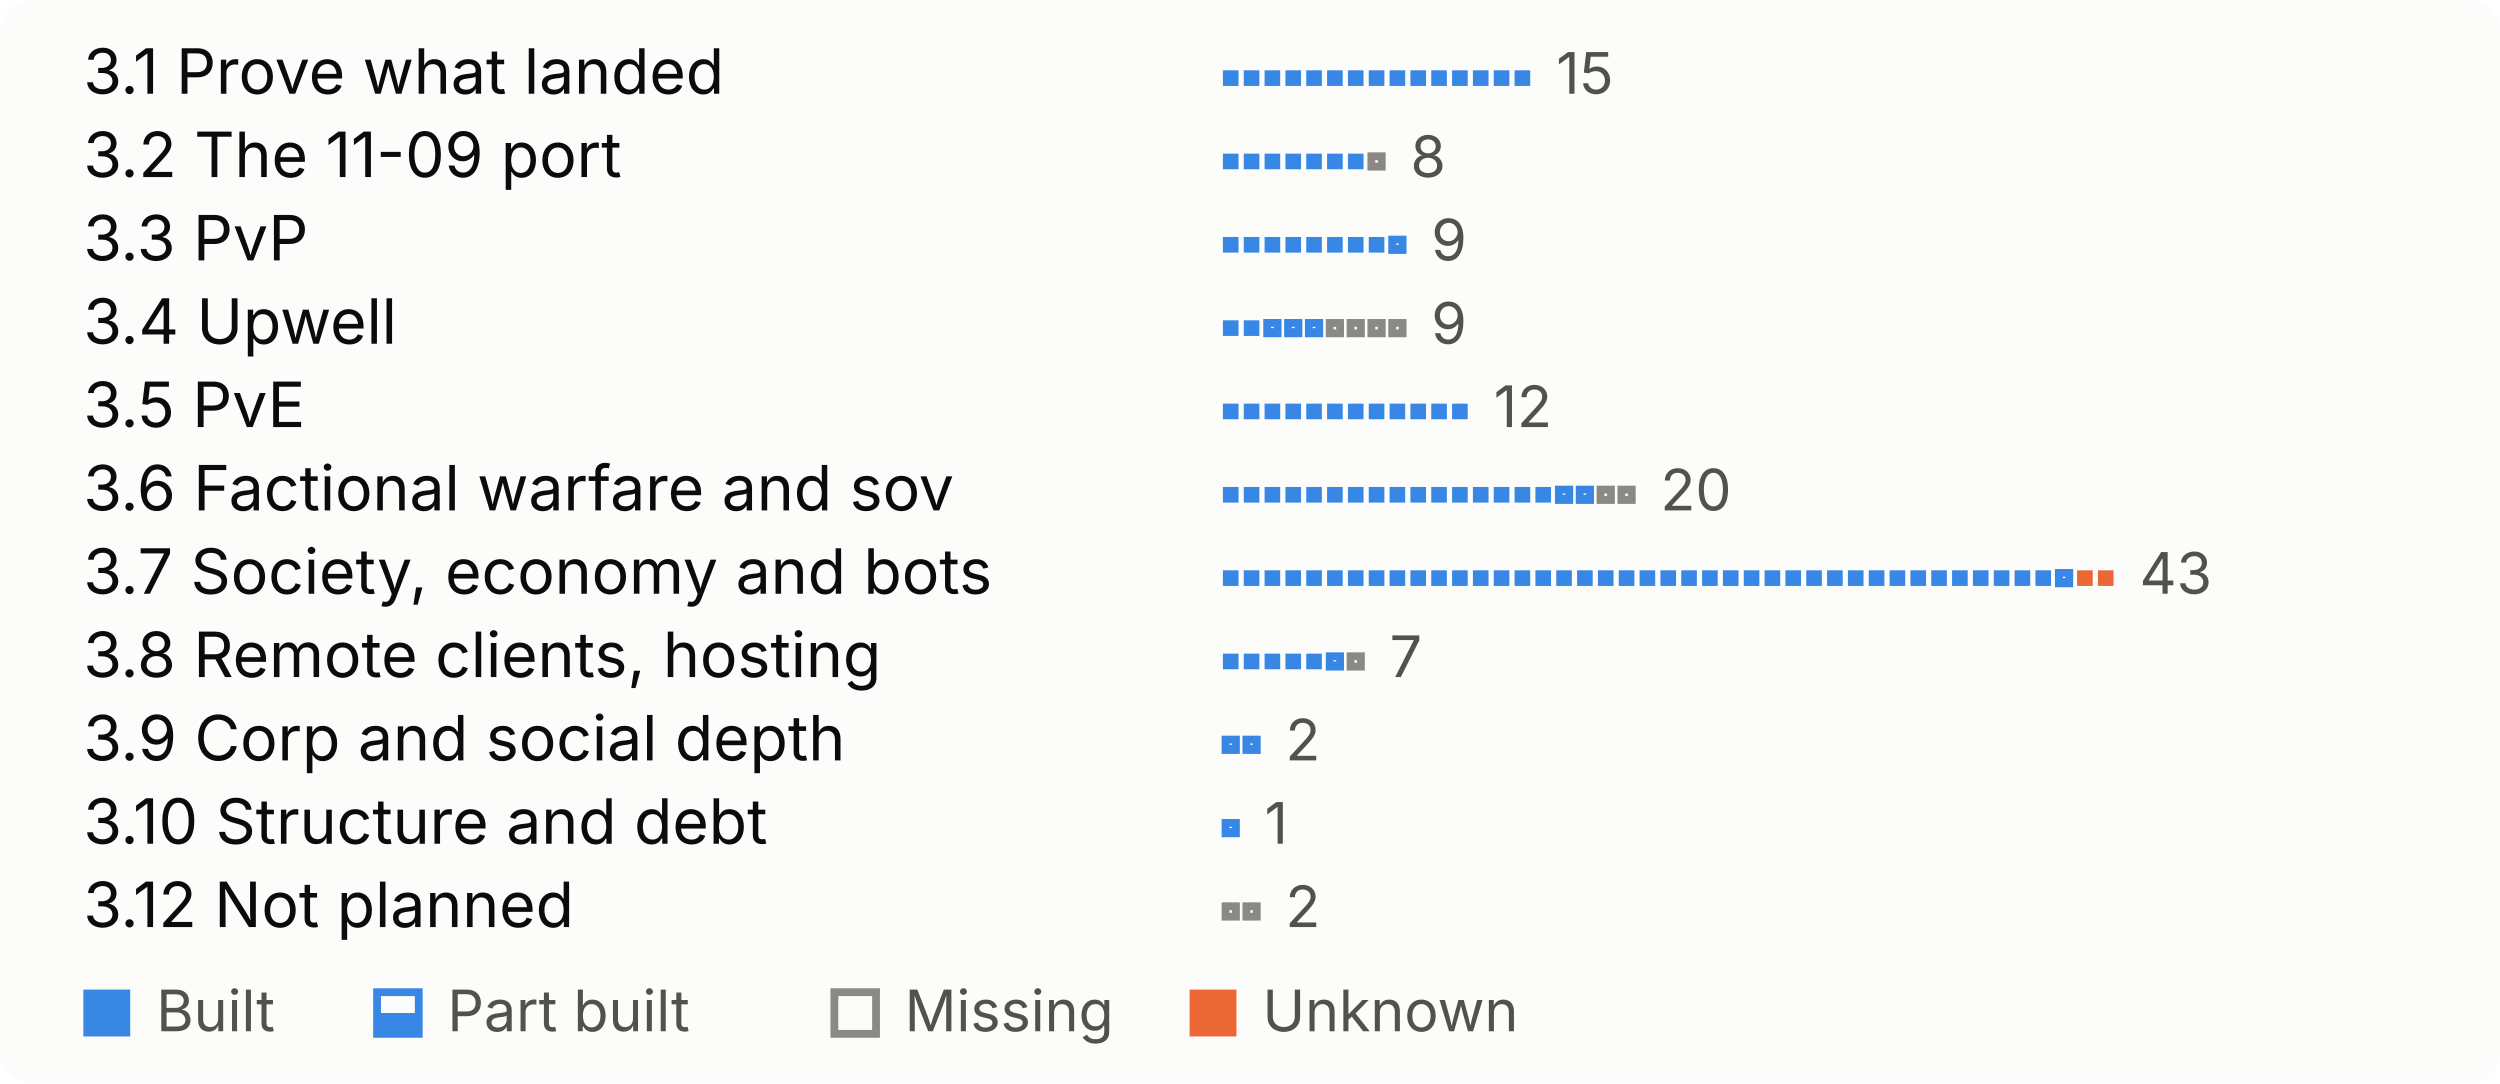
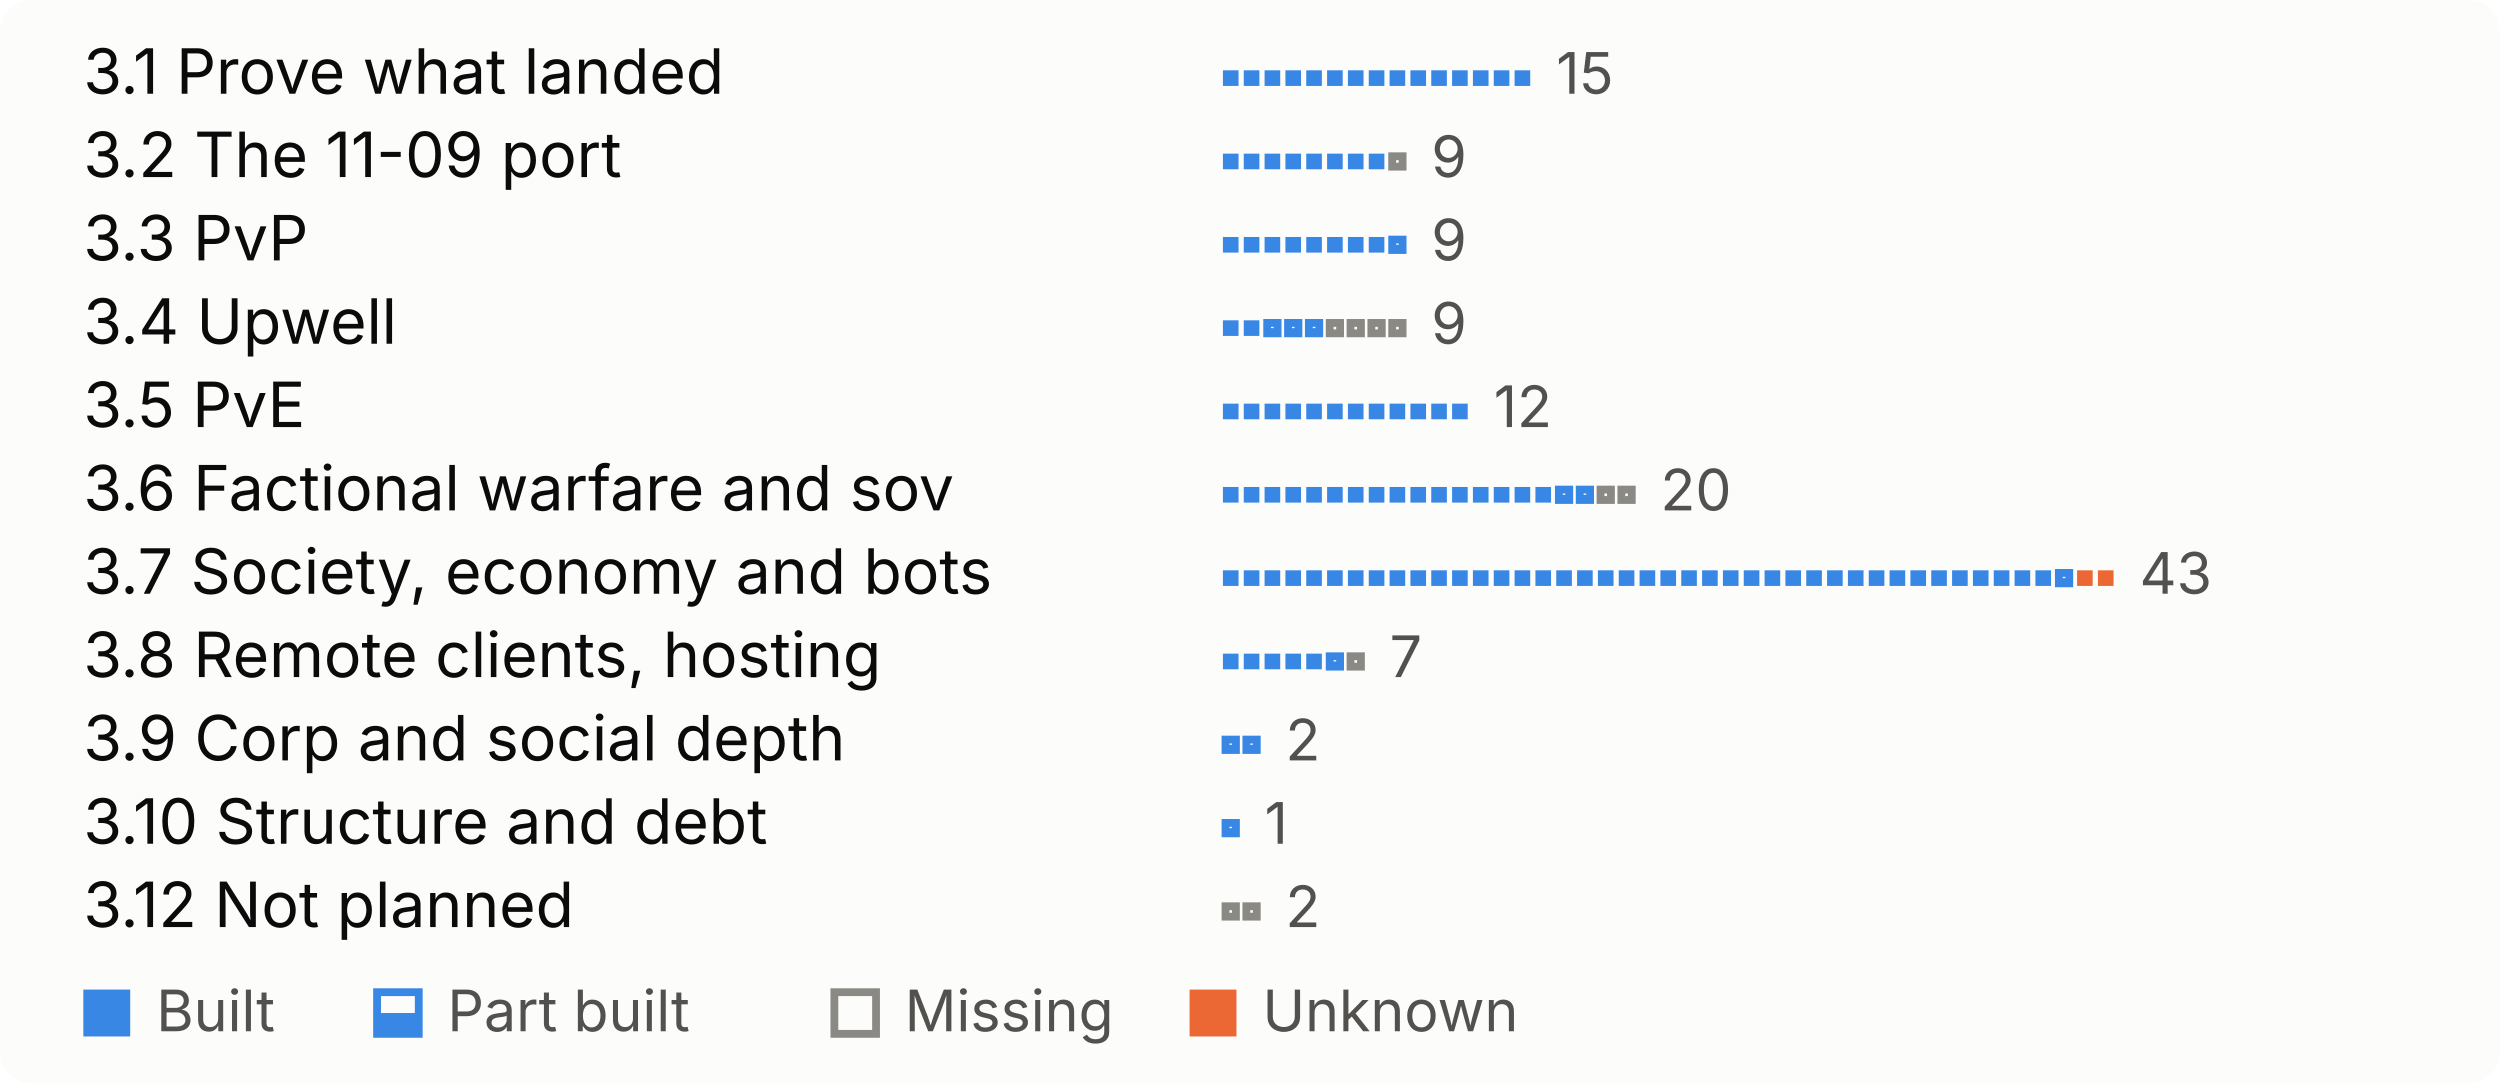
<svg xmlns="http://www.w3.org/2000/svg" width="480" height="208" viewBox="0 0 480 208" role="img" aria-label="What is left, by theme, one mark per open feature">
  <style>
.bg{fill:#fcfcfb}.t{fill:#0b0b0b}.s{fill:#52514e}.rule{fill:#e1e0d9}
.proved{fill:#184f95}.built{fill:#3987e5}.unknown{fill:#eb6834}
.part-o{fill:none;stroke:#3987e5;stroke-width:1.5}.part-f{fill:#3987e5}
.missing{fill:none;stroke:#8a8984;stroke-width:1.5}
.pass{fill:#184f95}.fail{fill:#eb6834}.none{fill:none;stroke:#8a8984;stroke-width:1.5}
@media (prefers-color-scheme:dark){
.bg{fill:#1a1a19}.t{fill:#f0efec}.s{fill:#c3c2b7}.rule{fill:#383835}
.proved{fill:#86b6ef}.built{fill:#3987e5}.unknown{fill:#d95926}
.part-o{stroke:#3987e5}.part-f{fill:#3987e5}
.missing{stroke:#8d8c85}
.pass{fill:#86b6ef}.fail{fill:#d95926}.none{stroke:#8d8c85}
}
text{font-family:system-ui,-apple-system,"Segoe UI",sans-serif;font-size:12px}
.big{font-size:26px;font-weight:600}.b{font-weight:600}.xs{font-size:11px}
</style>
  <rect width="480" height="208" rx="6" class="bg" />
  <text x="16.0" y="18.0" class="t">3.1 Prove what landed</text>
  <rect x="234.8" y="13.5" width="3" height="3" class="built" />
  <rect x="238.8" y="13.5" width="3" height="3" class="built" />
  <rect x="242.8" y="13.5" width="3" height="3" class="built" />
  <rect x="246.8" y="13.5" width="3" height="3" class="built" />
  <rect x="250.8" y="13.5" width="3" height="3" class="built" />
  <rect x="254.8" y="13.5" width="3" height="3" class="built" />
  <rect x="258.8" y="13.5" width="3" height="3" class="built" />
  <rect x="262.8" y="13.5" width="3" height="3" class="built" />
  <rect x="266.8" y="13.5" width="3" height="3" class="built" />
  <rect x="270.8" y="13.5" width="3" height="3" class="built" />
  <rect x="274.8" y="13.5" width="3" height="3" class="built" />
  <rect x="278.8" y="13.5" width="3" height="3" class="built" />
  <rect x="282.8" y="13.5" width="3" height="3" class="built" />
  <rect x="286.8" y="13.5" width="3" height="3" class="built" />
  <rect x="290.8" y="13.5" width="3" height="3" class="built" />
  <text x="298.8" y="18.0" class="s xs">15</text>
  <text x="16.0" y="34.0" class="t">3.2 The 11-09 port</text>
  <rect x="234.8" y="29.5" width="3" height="3" class="built" />
  <rect x="238.8" y="29.5" width="3" height="3" class="built" />
  <rect x="242.8" y="29.5" width="3" height="3" class="built" />
  <rect x="246.8" y="29.5" width="3" height="3" class="built" />
  <rect x="250.8" y="29.5" width="3" height="3" class="built" />
  <rect x="254.8" y="29.5" width="3" height="3" class="built" />
  <rect x="258.8" y="29.5" width="3" height="3" class="built" />
-   <rect x="263.3" y="30.0" width="2" height="2" fill="none" class="missing" />
-   <text x="270.8" y="34.0" class="s xs">8</text>
+   <rect x="262.8" y="29.5" width="3" height="3" class="built" />
+   <rect x="267.3" y="30.0" width="2" height="2" fill="none" class="missing" />
+   <text x="274.8" y="34.0" class="s xs">9</text>
  <text x="16.0" y="50.0" class="t">3.3 PvP</text>
  <rect x="234.8" y="45.5" width="3" height="3" class="built" />
  <rect x="238.8" y="45.5" width="3" height="3" class="built" />
  <rect x="242.8" y="45.5" width="3" height="3" class="built" />
  <rect x="246.8" y="45.5" width="3" height="3" class="built" />
  <rect x="250.8" y="45.5" width="3" height="3" class="built" />
  <rect x="254.8" y="45.5" width="3" height="3" class="built" />
  <rect x="258.8" y="45.5" width="3" height="3" class="built" />
  <rect x="262.8" y="45.5" width="3" height="3" class="built" />
  <rect x="267.3" y="46.0" width="2" height="2" fill="none" class="part-o" />
  <rect x="266.8" y="47.0" width="3" height="1.5" class="part-f" />
  <text x="274.8" y="50.0" class="s xs">9</text>
  <text x="16.0" y="66.0" class="t">3.4 Upwell</text>
  <rect x="234.8" y="61.5" width="3" height="3" class="built" />
  <rect x="238.8" y="61.5" width="3" height="3" class="built" />
  <rect x="243.3" y="62.0" width="2" height="2" fill="none" class="part-o" />
  <rect x="242.8" y="63.0" width="3" height="1.5" class="part-f" />
  <rect x="247.3" y="62.0" width="2" height="2" fill="none" class="part-o" />
  <rect x="246.8" y="63.0" width="3" height="1.5" class="part-f" />
  <rect x="251.3" y="62.0" width="2" height="2" fill="none" class="part-o" />
  <rect x="250.8" y="63.0" width="3" height="1.5" class="part-f" />
  <rect x="255.3" y="62.0" width="2" height="2" fill="none" class="missing" />
  <rect x="259.3" y="62.0" width="2" height="2" fill="none" class="missing" />
  <rect x="263.3" y="62.0" width="2" height="2" fill="none" class="missing" />
  <rect x="267.3" y="62.0" width="2" height="2" fill="none" class="missing" />
  <text x="274.8" y="66.0" class="s xs">9</text>
  <text x="16.0" y="82.0" class="t">3.5 PvE</text>
  <rect x="234.8" y="77.5" width="3" height="3" class="built" />
  <rect x="238.8" y="77.5" width="3" height="3" class="built" />
  <rect x="242.8" y="77.5" width="3" height="3" class="built" />
  <rect x="246.8" y="77.5" width="3" height="3" class="built" />
  <rect x="250.8" y="77.5" width="3" height="3" class="built" />
  <rect x="254.8" y="77.5" width="3" height="3" class="built" />
  <rect x="258.8" y="77.5" width="3" height="3" class="built" />
  <rect x="262.8" y="77.5" width="3" height="3" class="built" />
  <rect x="266.8" y="77.5" width="3" height="3" class="built" />
  <rect x="270.8" y="77.5" width="3" height="3" class="built" />
  <rect x="274.8" y="77.5" width="3" height="3" class="built" />
  <rect x="278.8" y="77.5" width="3" height="3" class="built" />
  <text x="286.8" y="82.0" class="s xs">12</text>
  <text x="16.0" y="98.0" class="t">3.6 Factional warfare and sov</text>
  <rect x="234.8" y="93.5" width="3" height="3" class="built" />
  <rect x="238.8" y="93.5" width="3" height="3" class="built" />
  <rect x="242.8" y="93.5" width="3" height="3" class="built" />
  <rect x="246.8" y="93.5" width="3" height="3" class="built" />
  <rect x="250.8" y="93.5" width="3" height="3" class="built" />
  <rect x="254.8" y="93.5" width="3" height="3" class="built" />
  <rect x="258.8" y="93.5" width="3" height="3" class="built" />
  <rect x="262.8" y="93.5" width="3" height="3" class="built" />
  <rect x="266.8" y="93.5" width="3" height="3" class="built" />
  <rect x="270.8" y="93.5" width="3" height="3" class="built" />
  <rect x="274.8" y="93.5" width="3" height="3" class="built" />
  <rect x="278.8" y="93.5" width="3" height="3" class="built" />
  <rect x="282.8" y="93.5" width="3" height="3" class="built" />
  <rect x="286.8" y="93.5" width="3" height="3" class="built" />
  <rect x="290.8" y="93.5" width="3" height="3" class="built" />
  <rect x="294.8" y="93.5" width="3" height="3" class="built" />
  <rect x="299.3" y="94.0" width="2" height="2" fill="none" class="part-o" />
  <rect x="298.8" y="95.0" width="3" height="1.5" class="part-f" />
  <rect x="303.3" y="94.0" width="2" height="2" fill="none" class="part-o" />
  <rect x="302.8" y="95.0" width="3" height="1.5" class="part-f" />
  <rect x="307.3" y="94.0" width="2" height="2" fill="none" class="missing" />
  <rect x="311.3" y="94.0" width="2" height="2" fill="none" class="missing" />
  <text x="318.8" y="98.0" class="s xs">20</text>
  <text x="16.0" y="114.0" class="t">3.7 Society, economy and bots</text>
  <rect x="234.8" y="109.5" width="3" height="3" class="built" />
  <rect x="238.8" y="109.5" width="3" height="3" class="built" />
  <rect x="242.8" y="109.5" width="3" height="3" class="built" />
  <rect x="246.8" y="109.5" width="3" height="3" class="built" />
  <rect x="250.8" y="109.5" width="3" height="3" class="built" />
  <rect x="254.8" y="109.5" width="3" height="3" class="built" />
  <rect x="258.8" y="109.5" width="3" height="3" class="built" />
  <rect x="262.8" y="109.5" width="3" height="3" class="built" />
  <rect x="266.8" y="109.5" width="3" height="3" class="built" />
  <rect x="270.8" y="109.5" width="3" height="3" class="built" />
  <rect x="274.8" y="109.5" width="3" height="3" class="built" />
  <rect x="278.8" y="109.5" width="3" height="3" class="built" />
  <rect x="282.8" y="109.5" width="3" height="3" class="built" />
  <rect x="286.8" y="109.5" width="3" height="3" class="built" />
  <rect x="290.8" y="109.5" width="3" height="3" class="built" />
  <rect x="294.8" y="109.5" width="3" height="3" class="built" />
  <rect x="298.8" y="109.5" width="3" height="3" class="built" />
  <rect x="302.8" y="109.5" width="3" height="3" class="built" />
  <rect x="306.8" y="109.5" width="3" height="3" class="built" />
  <rect x="310.8" y="109.5" width="3" height="3" class="built" />
  <rect x="314.8" y="109.5" width="3" height="3" class="built" />
  <rect x="318.8" y="109.5" width="3" height="3" class="built" />
  <rect x="322.8" y="109.5" width="3" height="3" class="built" />
  <rect x="326.8" y="109.5" width="3" height="3" class="built" />
  <rect x="330.8" y="109.5" width="3" height="3" class="built" />
  <rect x="334.8" y="109.5" width="3" height="3" class="built" />
  <rect x="338.8" y="109.5" width="3" height="3" class="built" />
  <rect x="342.8" y="109.5" width="3" height="3" class="built" />
  <rect x="346.8" y="109.5" width="3" height="3" class="built" />
  <rect x="350.8" y="109.5" width="3" height="3" class="built" />
  <rect x="354.8" y="109.5" width="3" height="3" class="built" />
  <rect x="358.8" y="109.5" width="3" height="3" class="built" />
  <rect x="362.8" y="109.5" width="3" height="3" class="built" />
  <rect x="366.8" y="109.5" width="3" height="3" class="built" />
  <rect x="370.8" y="109.5" width="3" height="3" class="built" />
  <rect x="374.8" y="109.5" width="3" height="3" class="built" />
  <rect x="378.8" y="109.5" width="3" height="3" class="built" />
  <rect x="382.8" y="109.5" width="3" height="3" class="built" />
  <rect x="386.8" y="109.5" width="3" height="3" class="built" />
  <rect x="390.8" y="109.5" width="3" height="3" class="built" />
  <rect x="395.3" y="110.0" width="2" height="2" fill="none" class="part-o" />
  <rect x="394.8" y="111.0" width="3" height="1.5" class="part-f" />
  <rect x="398.8" y="109.5" width="3" height="3" class="unknown" />
  <rect x="402.8" y="109.5" width="3" height="3" class="unknown" />
  <text x="410.8" y="114.0" class="s xs">43</text>
  <text x="16.0" y="130.0" class="t">3.8 Remote clients, hosting</text>
  <rect x="234.8" y="125.5" width="3" height="3" class="built" />
  <rect x="238.8" y="125.5" width="3" height="3" class="built" />
  <rect x="242.8" y="125.5" width="3" height="3" class="built" />
  <rect x="246.8" y="125.5" width="3" height="3" class="built" />
  <rect x="250.8" y="125.5" width="3" height="3" class="built" />
  <rect x="255.3" y="126.0" width="2" height="2" fill="none" class="part-o" />
  <rect x="254.8" y="127.0" width="3" height="1.5" class="part-f" />
  <rect x="259.3" y="126.0" width="2" height="2" fill="none" class="missing" />
  <text x="266.8" y="130.0" class="s xs">7</text>
  <text x="16.0" y="146.0" class="t">3.9 Corp and social depth</text>
  <rect x="235.3" y="142.0" width="2" height="2" fill="none" class="part-o" />
  <rect x="234.8" y="143.0" width="3" height="1.5" class="part-f" />
  <rect x="239.3" y="142.0" width="2" height="2" fill="none" class="part-o" />
  <rect x="238.8" y="143.0" width="3" height="1.5" class="part-f" />
  <text x="246.8" y="146.0" class="s xs">2</text>
  <text x="16.0" y="162.0" class="t">3.10 Structure and debt</text>
  <rect x="235.3" y="158.0" width="2" height="2" fill="none" class="part-o" />
  <rect x="234.8" y="159.0" width="3" height="1.5" class="part-f" />
  <text x="242.8" y="162.0" class="s xs">1</text>
  <text x="16.0" y="178.0" class="t">3.12 Not planned</text>
  <rect x="235.3" y="174.0" width="2" height="2" fill="none" class="missing" />
  <rect x="239.3" y="174.0" width="2" height="2" fill="none" class="missing" />
  <text x="246.8" y="178.0" class="s xs">2</text>
  <rect x="16.0" y="190.0" width="9" height="9" class="built" />
  <text x="30.0" y="198.0" class="s xs">Built</text>
  <rect x="72.4" y="190.5" width="8" height="8" fill="none" class="part-o" />
  <rect x="71.9" y="194.5" width="9" height="4.5" class="part-f" />
  <text x="85.9" y="198.0" class="s xs">Part built</text>
  <rect x="160.2" y="190.5" width="8" height="8" fill="none" class="missing" />
  <text x="173.7" y="198.0" class="s xs">Missing</text>
  <rect x="228.4" y="190.0" width="9" height="9" class="unknown" />
  <text x="242.4" y="198.0" class="s xs">Unknown</text>
</svg>
